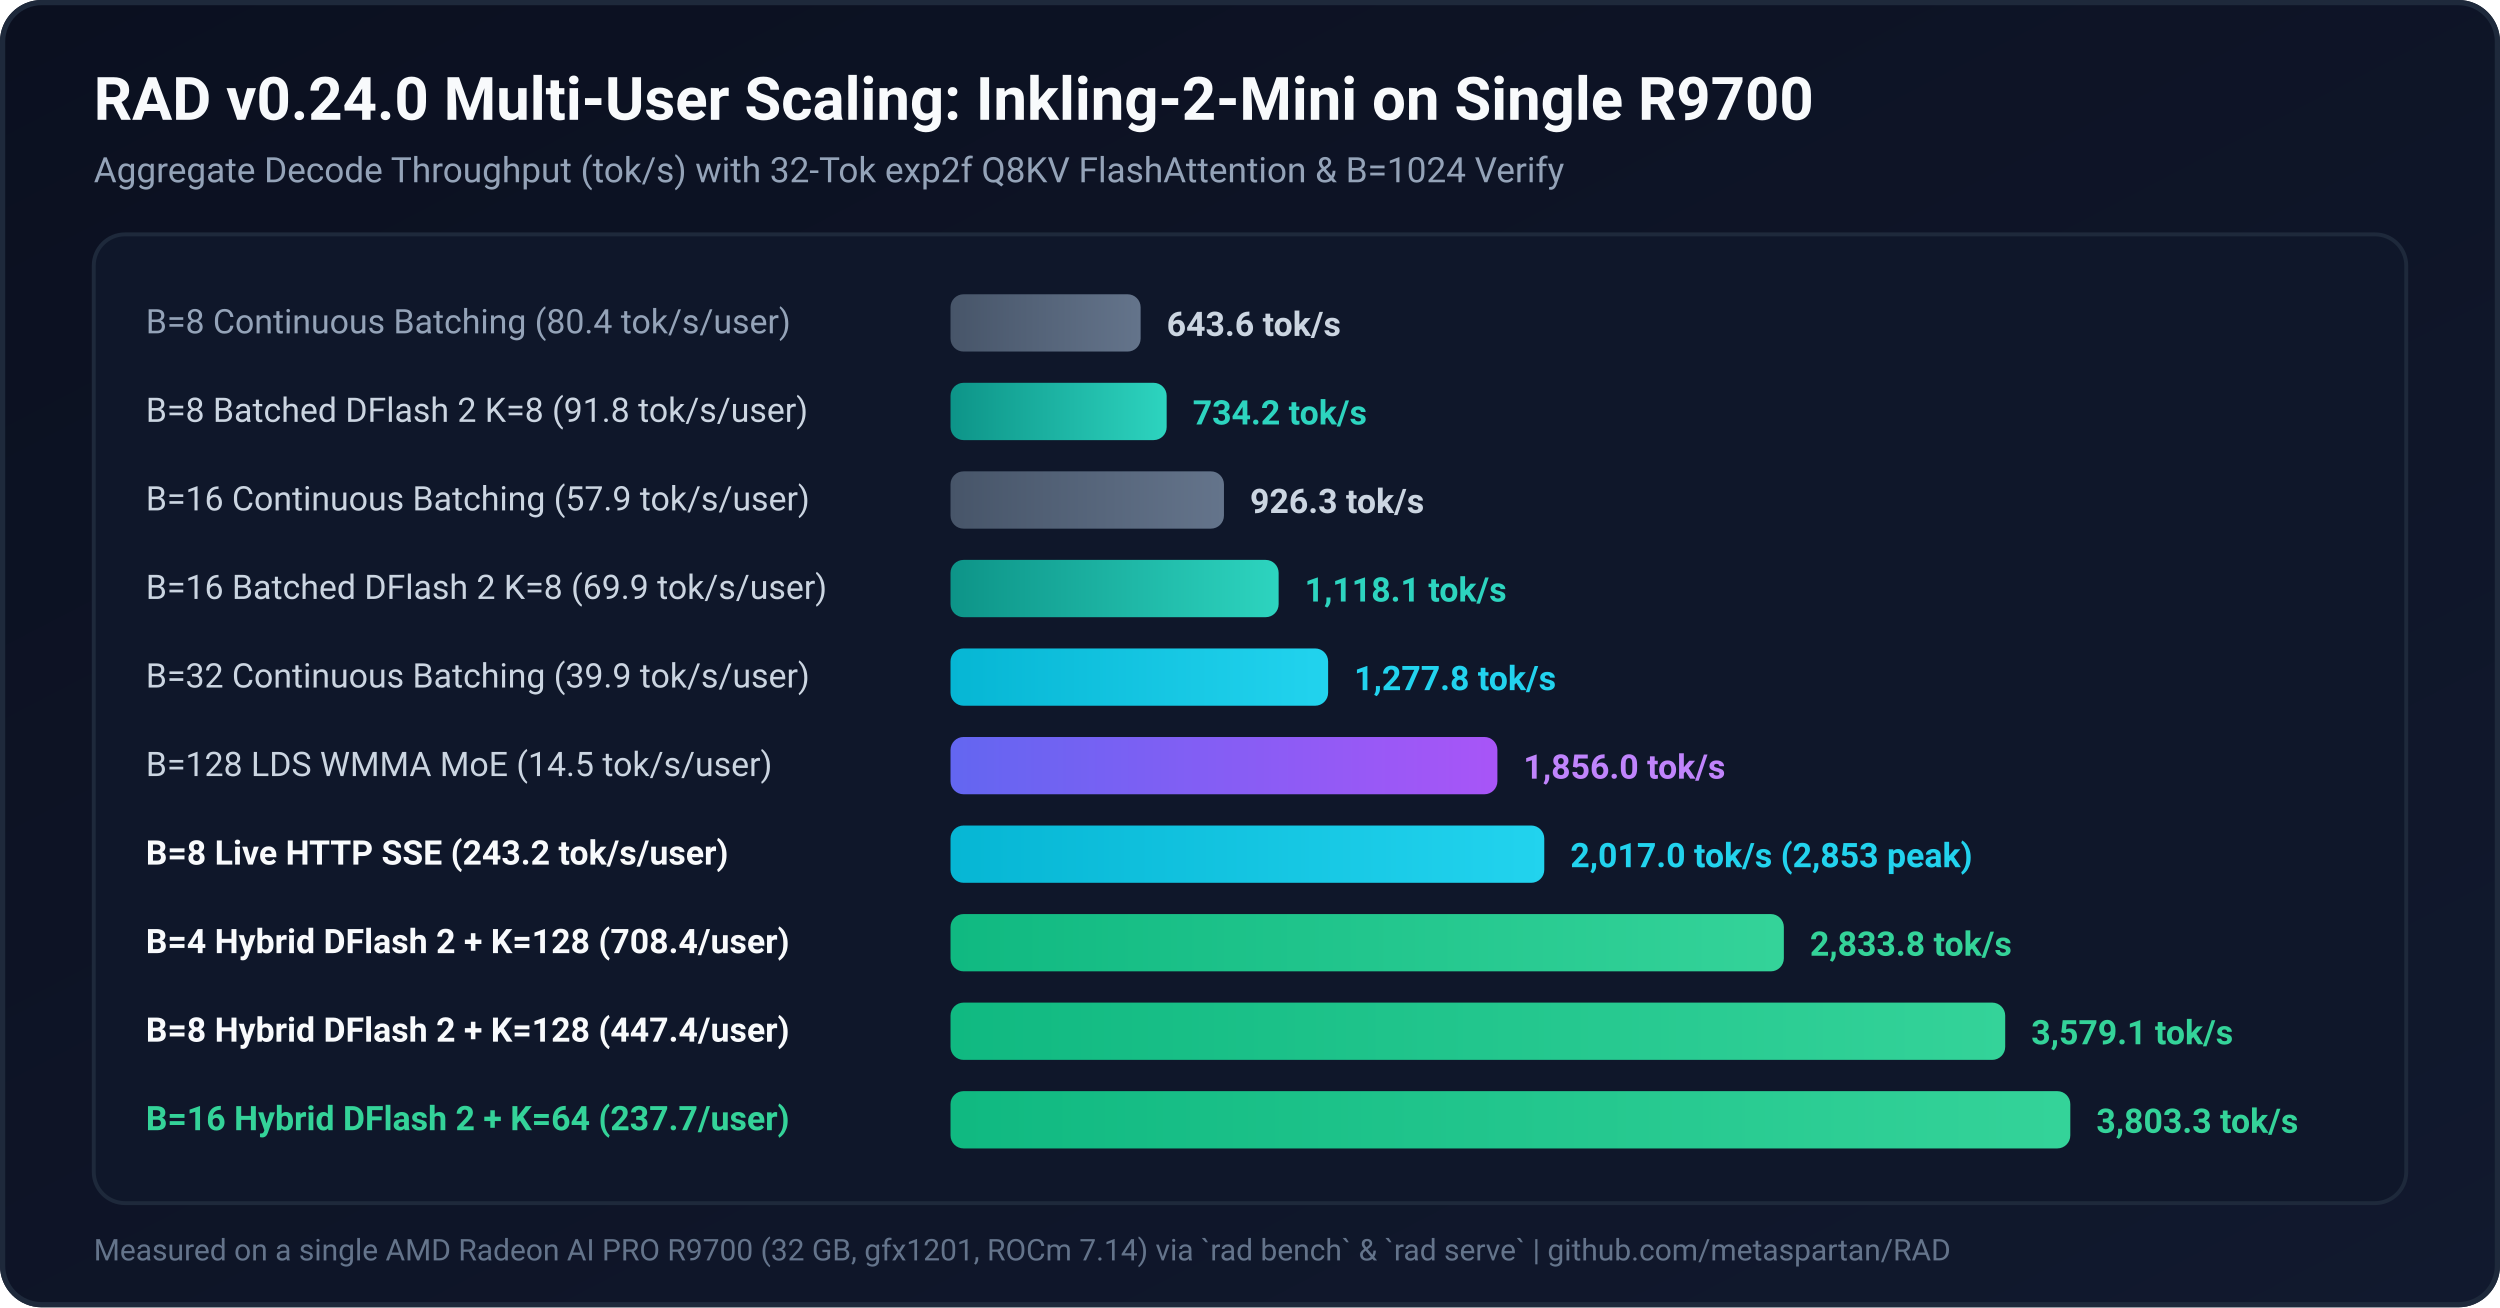
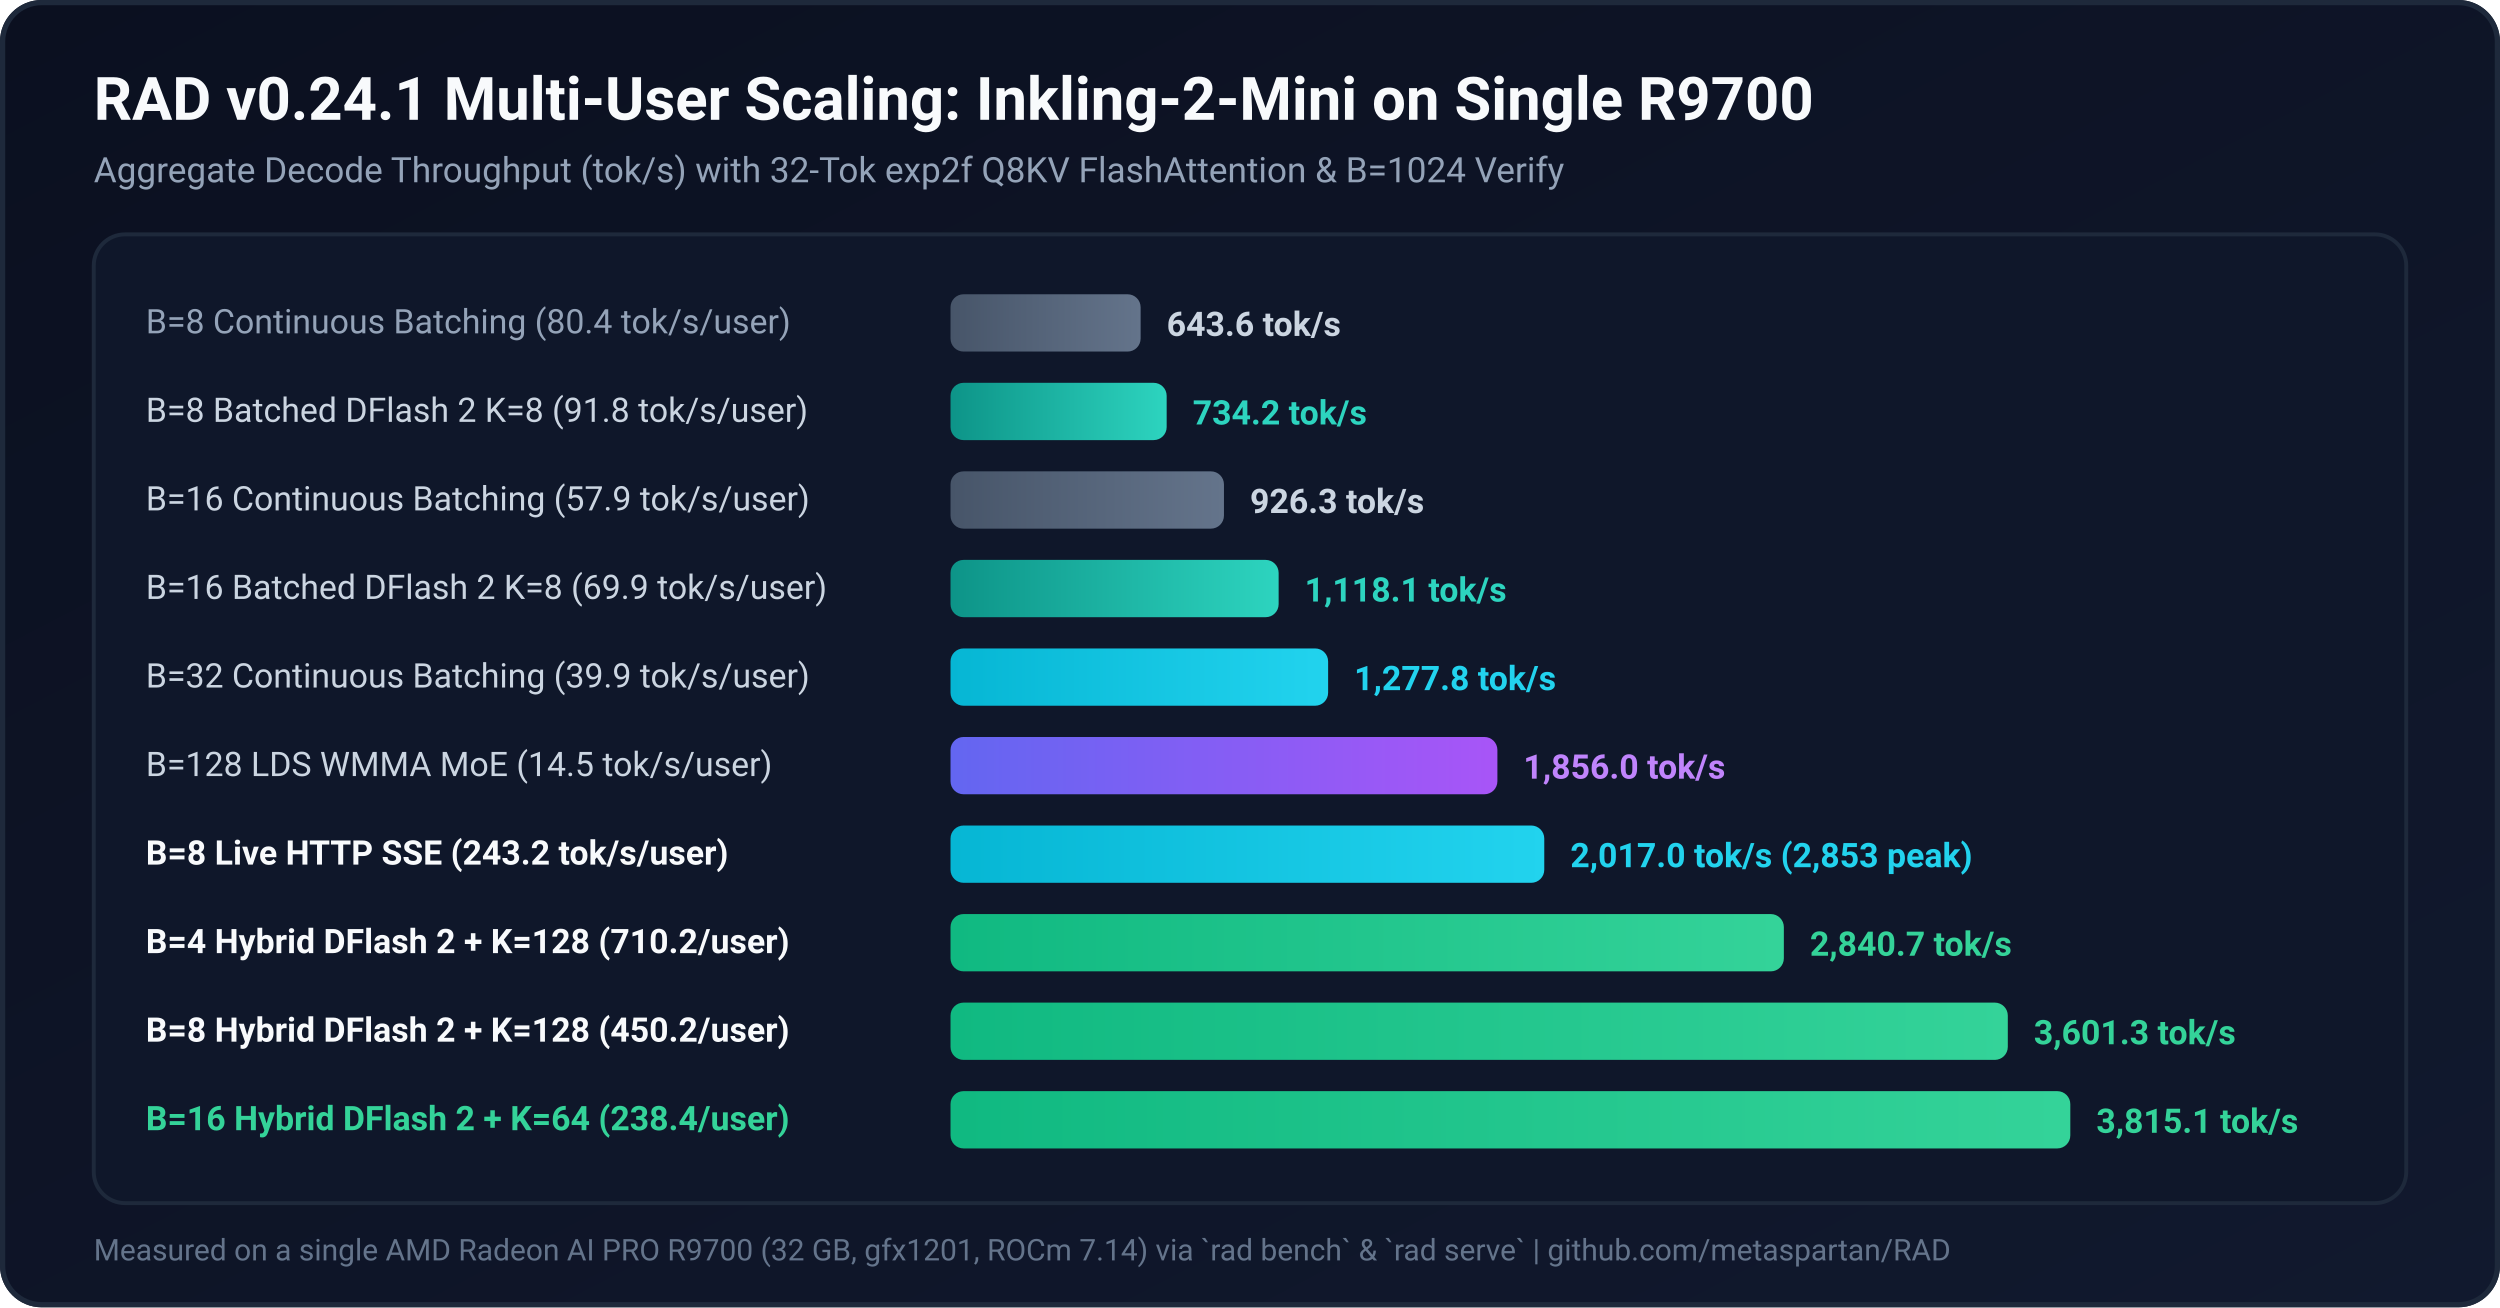
<svg xmlns="http://www.w3.org/2000/svg" viewBox="0 0 960 502" width="960" height="502">
  <defs>
    <linearGradient id="bg" x1="0" y1="0" x2="1" y2="1">
      <stop offset="0%" stop-color="#0b1020" />
      <stop offset="100%" stop-color="#11192e" />
    </linearGradient>
    <linearGradient id="greenGrad" x1="0" y1="0" x2="1" y2="0">
      <stop offset="0%" stop-color="#10b981" />
      <stop offset="100%" stop-color="#34d399" />
    </linearGradient>
    <linearGradient id="tealGrad" x1="0" y1="0" x2="1" y2="0">
      <stop offset="0%" stop-color="#0d9488" />
      <stop offset="100%" stop-color="#2dd4bf" />
    </linearGradient>
    <linearGradient id="cyanGrad" x1="0" y1="0" x2="1" y2="0">
      <stop offset="0%" stop-color="#06b6d4" />
      <stop offset="100%" stop-color="#22d3ee" />
    </linearGradient>
    <linearGradient id="purpleGrad" x1="0" y1="0" x2="1" y2="0">
      <stop offset="0%" stop-color="#6366f1" />
      <stop offset="100%" stop-color="#a855f7" />
    </linearGradient>
    <linearGradient id="slateGrad" x1="0" y1="0" x2="1" y2="0">
      <stop offset="0%" stop-color="#475569" />
      <stop offset="100%" stop-color="#64748b" />
    </linearGradient>
  </defs>
  <rect width="960" height="502" rx="16" fill="url(#bg)" />
  <rect x="1" y="1" width="958" height="500" rx="15" fill="none" stroke="#1e293b" stroke-width="2" />
-   <text x="36" y="46" font-family="system-ui, -apple-system, Segoe UI, Roboto, sans-serif" font-size="23" font-weight="700" fill="#f8fafc">RAD v0.24.0 Multi-User Scaling: Inkling-2-Mini on Single R9700</text>
+   <text x="36" y="46" font-family="system-ui, -apple-system, Segoe UI, Roboto, sans-serif" font-size="23" font-weight="700" fill="#f8fafc">RAD v0.24.1 Multi-User Scaling: Inkling-2-Mini on Single R9700</text>
  <text x="36" y="70" font-family="system-ui, -apple-system, Segoe UI, Roboto, sans-serif" font-size="13.5" fill="#94a3b8">Aggregate Decode Throughput (tok/s) with 32-Tok exp2f Q8KV FlashAttention &amp; B=1024 Verify</text>
  <rect x="36" y="90" width="888" height="372" rx="12" fill="#0f172a" stroke="#1e293b" stroke-width="1.5" />
  <text x="56" y="128" font-family="system-ui, -apple-system, Segoe UI, Roboto, sans-serif" font-size="13" fill="#94a3b8">B=8 Continuous Batching (80.4 tok/s/user)</text>
  <rect x="365" y="113" width="73" height="22" rx="5" fill="url(#slateGrad)" />
  <text x="448" y="129" font-family="system-ui, -apple-system, Segoe UI, Roboto, sans-serif" font-size="13" font-weight="700" fill="#cbd5e1">643.6 tok/s</text>
  <text x="56" y="162" font-family="system-ui, -apple-system, Segoe UI, Roboto, sans-serif" font-size="13" fill="#cbd5e1">B=8 Batched DFlash 2 K=8 (91.8 tok/s/user)</text>
  <rect x="365" y="147" width="83" height="22" rx="5" fill="url(#tealGrad)" />
  <text x="458" y="163" font-family="system-ui, -apple-system, Segoe UI, Roboto, sans-serif" font-size="13" font-weight="700" fill="#2dd4bf">734.2 tok/s</text>
  <text x="56" y="196" font-family="system-ui, -apple-system, Segoe UI, Roboto, sans-serif" font-size="13" fill="#cbd5e1">B=16 Continuous Batching (57.9 tok/s/user)</text>
  <rect x="365" y="181" width="105" height="22" rx="5" fill="url(#slateGrad)" />
  <text x="480" y="197" font-family="system-ui, -apple-system, Segoe UI, Roboto, sans-serif" font-size="13" font-weight="700" fill="#cbd5e1">926.3 tok/s</text>
  <text x="56" y="230" font-family="system-ui, -apple-system, Segoe UI, Roboto, sans-serif" font-size="13" fill="#cbd5e1">B=16 Batched DFlash 2 K=8 (69.9 tok/s/user)</text>
  <rect x="365" y="215" width="126" height="22" rx="5" fill="url(#tealGrad)" />
  <text x="501" y="231" font-family="system-ui, -apple-system, Segoe UI, Roboto, sans-serif" font-size="13" font-weight="700" fill="#2dd4bf">1,118.1 tok/s</text>
  <text x="56" y="264" font-family="system-ui, -apple-system, Segoe UI, Roboto, sans-serif" font-size="13" fill="#cbd5e1">B=32 Continuous Batching (39.9 tok/s/user)</text>
  <rect x="365" y="249" width="145" height="22" rx="5" fill="url(#cyanGrad)" />
  <text x="520" y="265" font-family="system-ui, -apple-system, Segoe UI, Roboto, sans-serif" font-size="13" font-weight="700" fill="#22d3ee">1,277.8 tok/s</text>
  <text x="56" y="298" font-family="system-ui, -apple-system, Segoe UI, Roboto, sans-serif" font-size="13" fill="#cbd5e1">B=128 LDS WMMA MoE (14.5 tok/s/user)</text>
  <rect x="365" y="283" width="210" height="22" rx="5" fill="url(#purpleGrad)" />
  <text x="585" y="299" font-family="system-ui, -apple-system, Segoe UI, Roboto, sans-serif" font-size="13" font-weight="700" fill="#c084fc">1,856.0 tok/s</text>
  <text x="56" y="332" font-family="system-ui, -apple-system, Segoe UI, Roboto, sans-serif" font-size="13" font-weight="700" fill="#f8fafc">B=8 Live HTTP SSE (243.2 tok/s/user)</text>
  <rect x="365" y="317" width="228" height="22" rx="5" fill="url(#cyanGrad)" />
  <text x="603" y="333" font-family="system-ui, -apple-system, Segoe UI, Roboto, sans-serif" font-size="13" font-weight="700" fill="#22d3ee">2,017.0 tok/s (2,853 peak)</text>
-   <text x="56" y="366" font-family="system-ui, -apple-system, Segoe UI, Roboto, sans-serif" font-size="13" font-weight="700" fill="#f8fafc">B=4 Hybrid DFlash 2 + K=128 (708.4/user)</text>
+   <text x="56" y="366" font-family="system-ui, -apple-system, Segoe UI, Roboto, sans-serif" font-size="13" font-weight="700" fill="#f8fafc">B=4 Hybrid DFlash 2 + K=128 (710.2/user)</text>
  <rect x="365" y="351" width="320" height="22" rx="5" fill="url(#greenGrad)" />
-   <text x="695" y="367" font-family="system-ui, -apple-system, Segoe UI, Roboto, sans-serif" font-size="13" font-weight="700" fill="#34d399">2,833.8 tok/s</text>
-   <text x="56" y="400" font-family="system-ui, -apple-system, Segoe UI, Roboto, sans-serif" font-size="13" font-weight="700" fill="#f8fafc">B=8 Hybrid DFlash 2 + K=128 (447.4/user)</text>
-   <rect x="365" y="385" width="405" height="22" rx="5" fill="url(#greenGrad)" />
-   <text x="780" y="401" font-family="system-ui, -apple-system, Segoe UI, Roboto, sans-serif" font-size="13" font-weight="700" fill="#34d399">3,579.1 tok/s</text>
-   <text x="56" y="434" font-family="system-ui, -apple-system, Segoe UI, Roboto, sans-serif" font-size="13" font-weight="700" fill="#34d399">B=16 Hybrid DFlash 2 + K=64 (237.7/user)</text>
+   <text x="695" y="367" font-family="system-ui, -apple-system, Segoe UI, Roboto, sans-serif" font-size="13" font-weight="700" fill="#34d399">2,840.7 tok/s</text>
+   <text x="56" y="400" font-family="system-ui, -apple-system, Segoe UI, Roboto, sans-serif" font-size="13" font-weight="700" fill="#f8fafc">B=8 Hybrid DFlash 2 + K=128 (450.2/user)</text>
+   <rect x="365" y="385" width="406" height="22" rx="5" fill="url(#greenGrad)" />
+   <text x="781" y="401" font-family="system-ui, -apple-system, Segoe UI, Roboto, sans-serif" font-size="13" font-weight="700" fill="#34d399">3,601.3 tok/s</text>
+   <text x="56" y="434" font-family="system-ui, -apple-system, Segoe UI, Roboto, sans-serif" font-size="13" font-weight="700" fill="#34d399">B=16 Hybrid DFlash 2 + K=64 (238.4/user)</text>
  <rect x="365" y="419" width="430" height="22" rx="5" fill="url(#greenGrad)" />
-   <text x="805" y="435" font-family="system-ui, -apple-system, Segoe UI, Roboto, sans-serif" font-size="13" font-weight="700" fill="#34d399">3,803.3 tok/s</text>
+   <text x="805" y="435" font-family="system-ui, -apple-system, Segoe UI, Roboto, sans-serif" font-size="13" font-weight="700" fill="#34d399">3,815.1 tok/s</text>
  <text x="36" y="484" font-family="system-ui, -apple-system, Segoe UI, Roboto, sans-serif" font-size="11.5" fill="#64748b">Measured on a single AMD Radeon AI PRO R9700 (32 GB, gfx1201, ROCm 7.14) via `rad bench` &amp; `rad serve` | github.com/metaspartan/RAD</text>
</svg>
